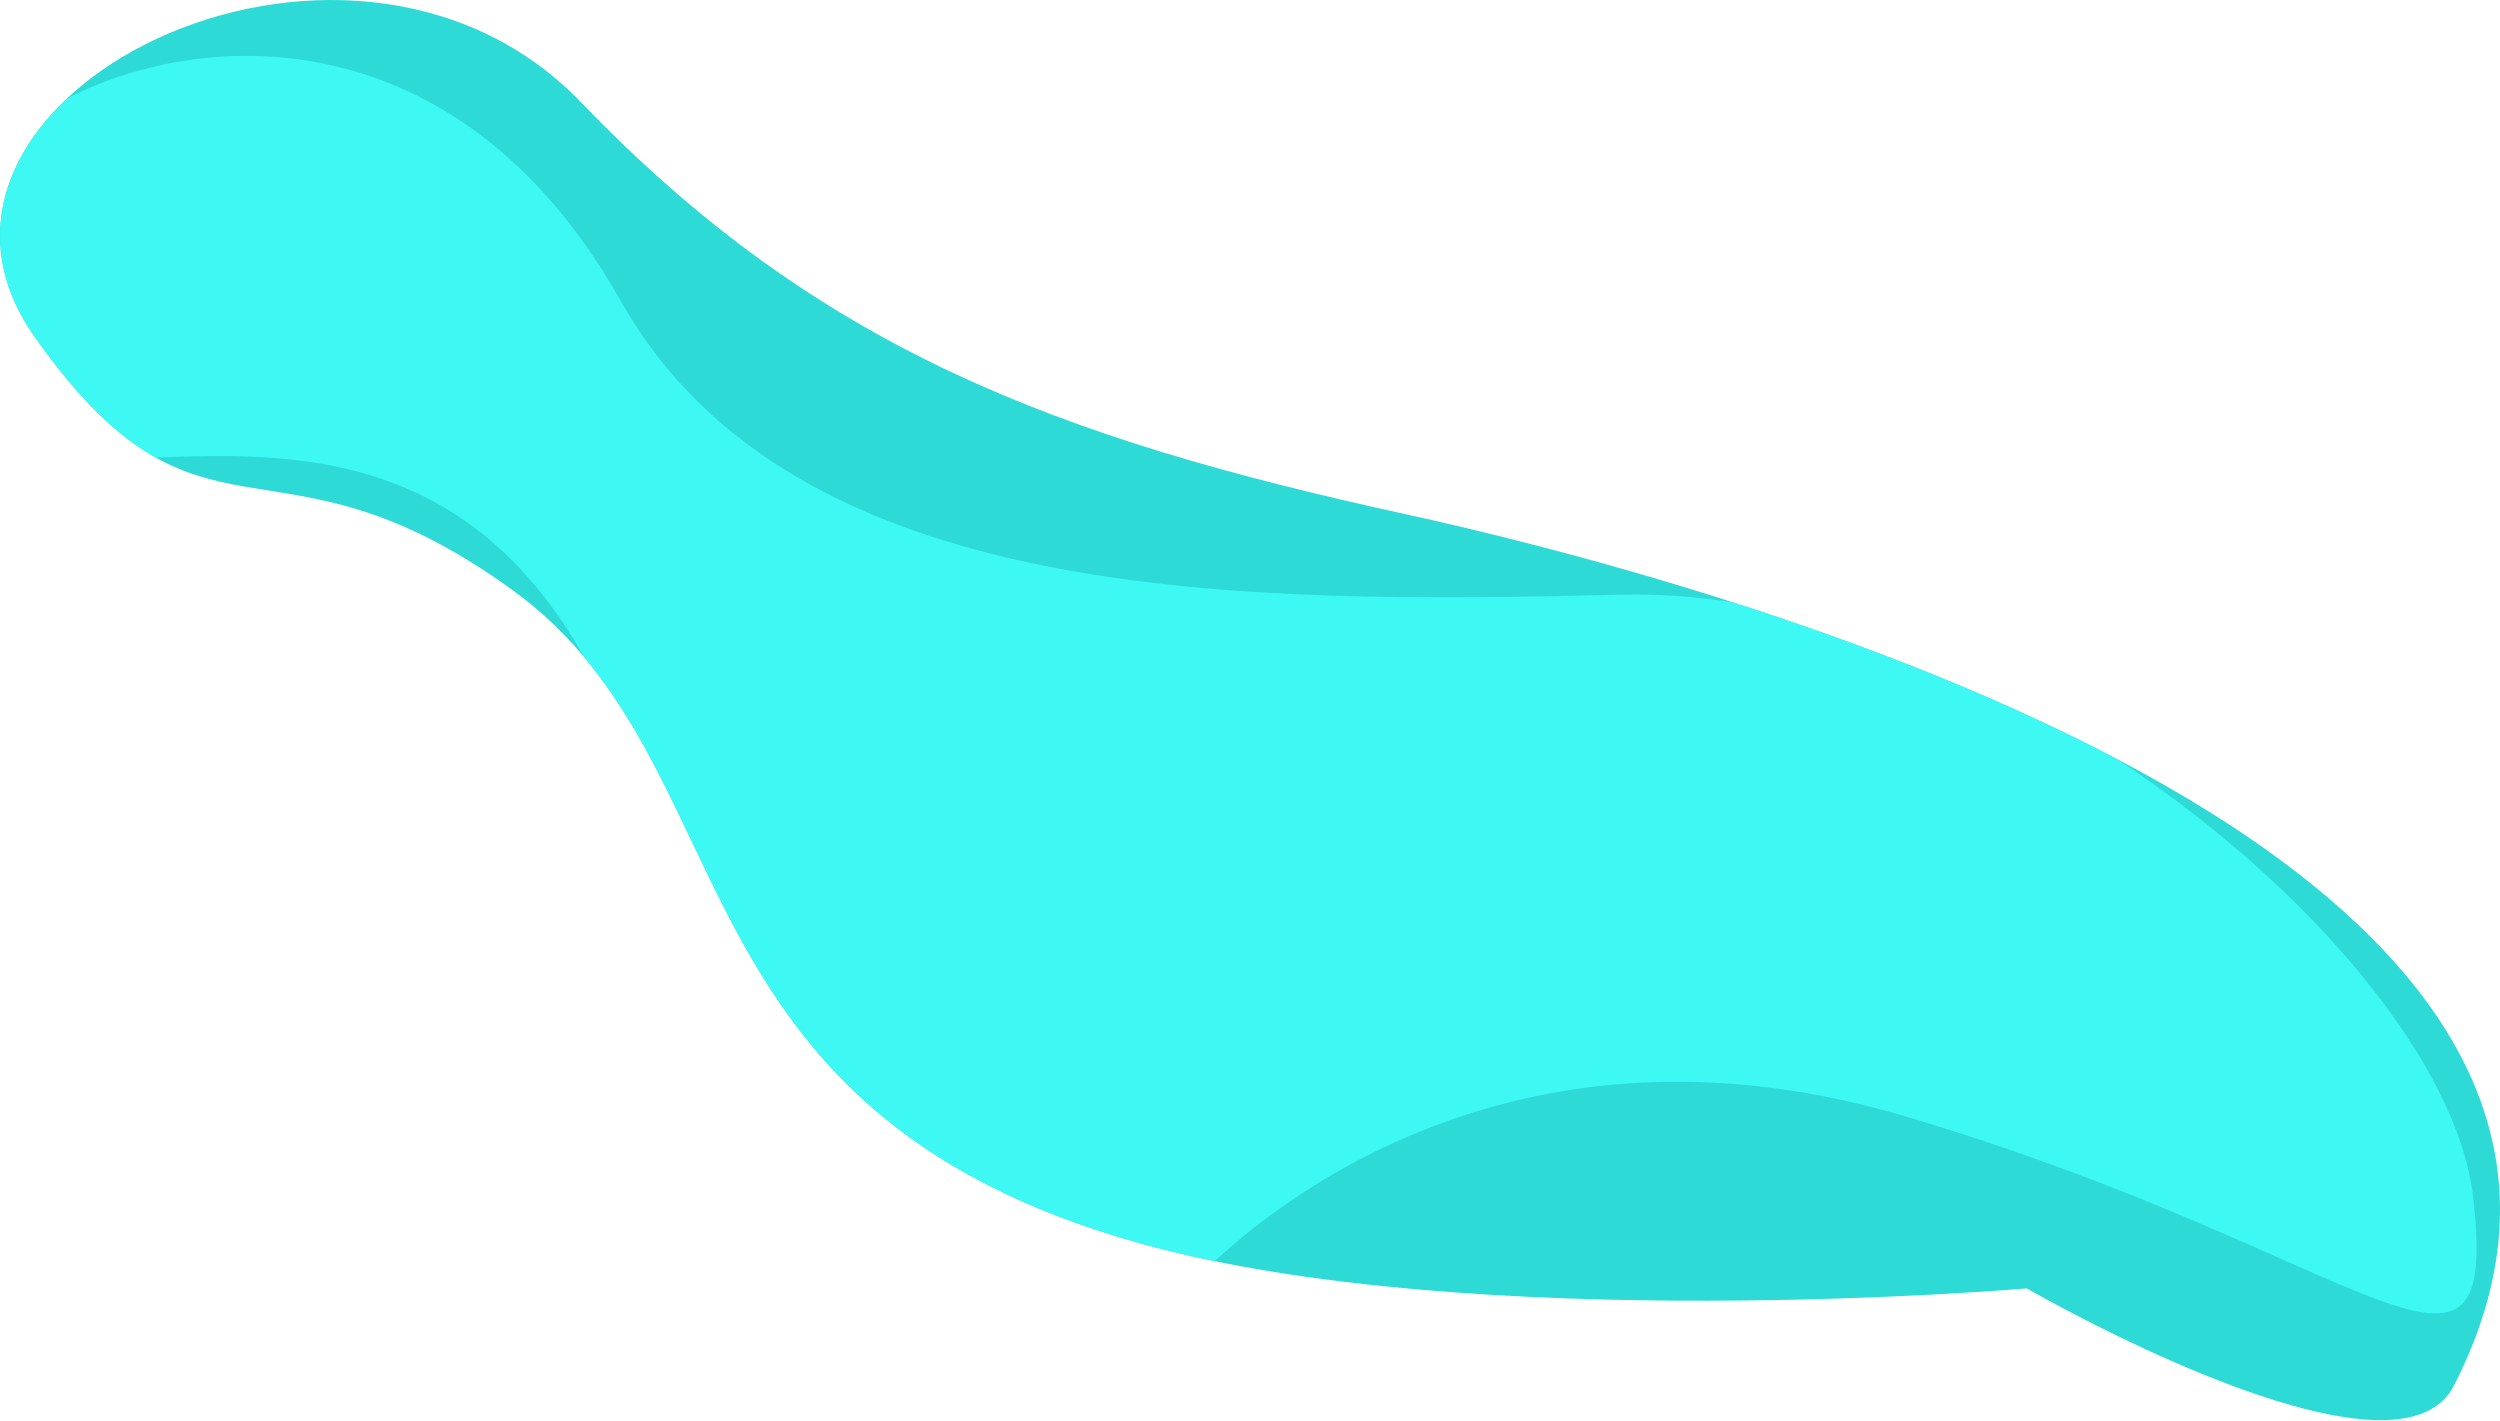
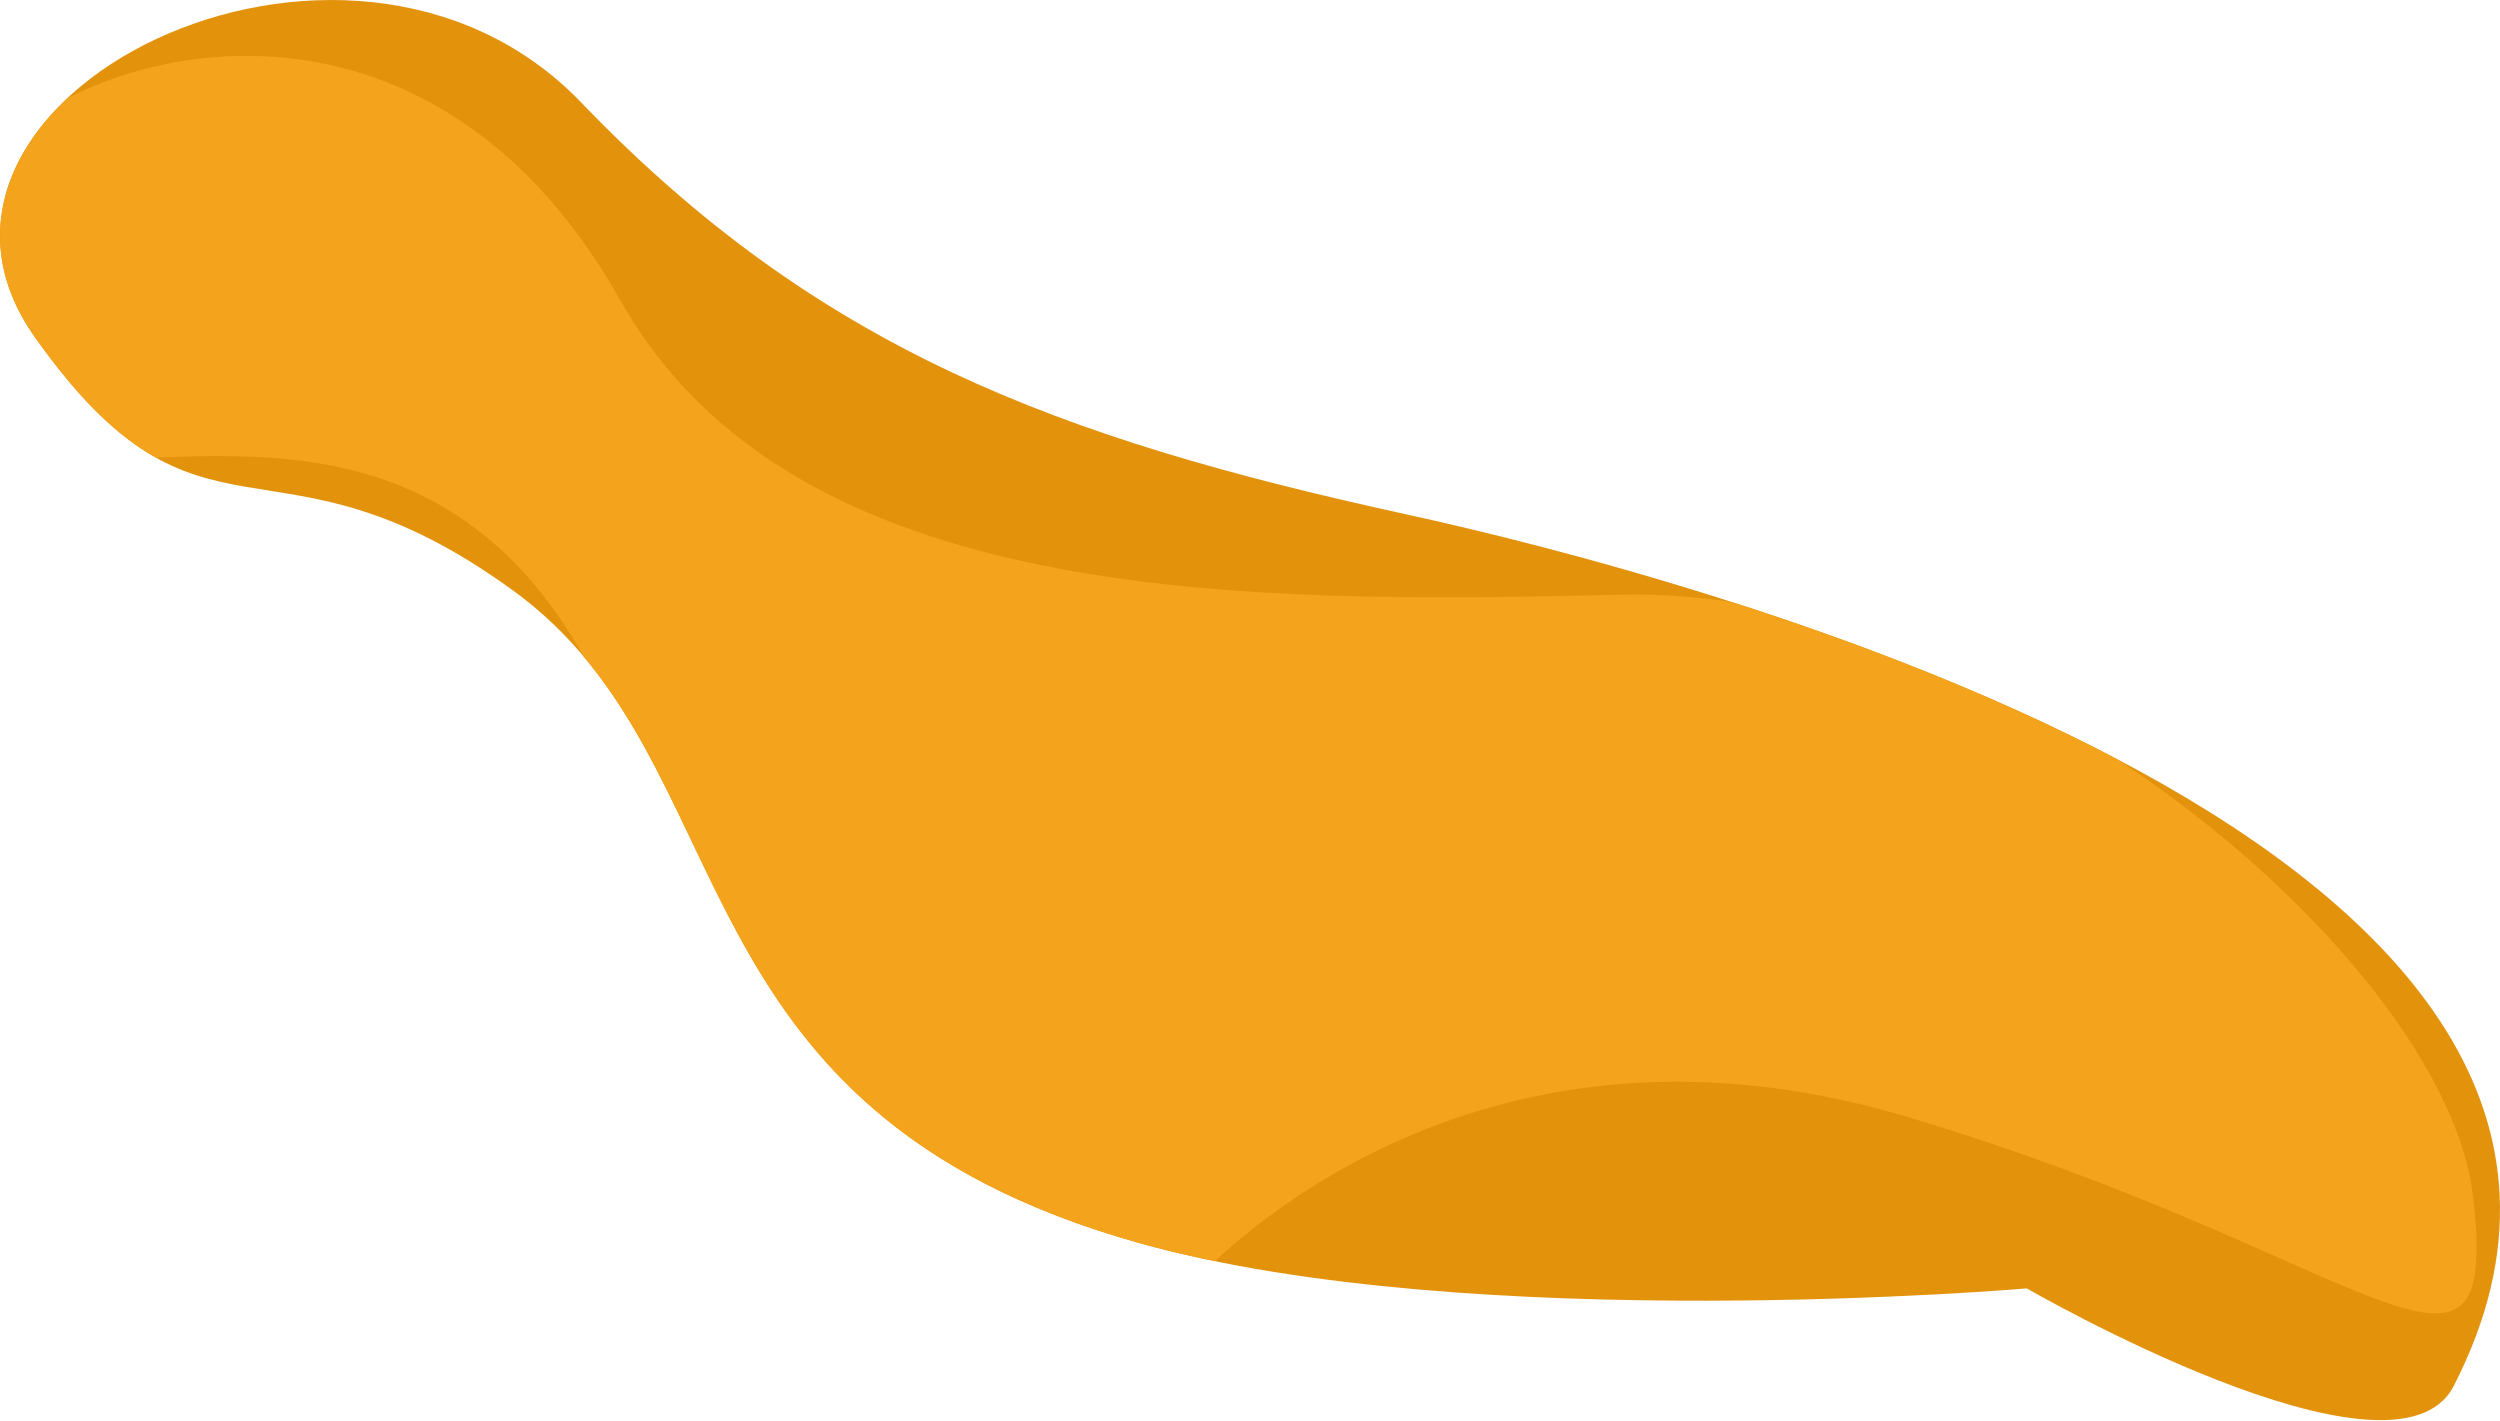
- <svg xmlns="http://www.w3.org/2000/svg" width="169" height="96">
-   <path d="M137.01 87.096s24.87 14.377 28.863 6.594c18.717-36.488-51.914-54.794-70.858-58.931-23.586-5.151-39.731-11.191-55.717-27.822C23.312-9.693-8.969 6.782 2.36 22.791 13.69 38.8 18.346 28.075 34.642 39.888c16.14 11.657 10.098 35.093 42.37 44.142 22.495 6.307 59.999 3.066 59.999 3.066z" fill="#2ddad6" />
-   <path d="M16.927 3.777C12.275 3.73 7.955 4.903 4.571 6.633-.066 10.975-1.801 16.91 2.36 22.79c3.1 4.38 5.7 6.752 8.175 8.138 9.032-.327 20.993-.655 28.953 13.5 10.397 12.412 9.03 31.61 37.524 39.6 1.63.457 3.346.86 5.113 1.222 5.704-5.284 21.916-17.15 46.724-9.77 31.35 9.325 40.197 21.604 38.335 5.44-1.045-9.064-10.973-20.962-24.007-29.557-8.365-4.41-17.64-7.946-26.066-10.65-2.525-.39-5.037-.574-7.508-.514-25.608.621-56.027.776-67.667-19.896C35.025 8.03 25.432 3.866 16.927 3.777z" fill="#3ef8f4" />
+ <svg xmlns="http://www.w3.org/2000/svg" width="169" height="96" version="1.1" id="svg6">
+   <defs id="defs10" />
+   <path d="M137.01 87.096s24.87 14.377 28.863 6.594c18.717-36.488-51.914-54.794-70.858-58.931-23.586-5.151-39.731-11.191-55.717-27.822C23.312-9.693-8.969 6.782 2.36 22.791 13.69 38.8 18.346 28.075 34.642 39.888c16.14 11.657 10.098 35.093 42.37 44.142 22.495 6.307 59.999 3.066 59.999 3.066z" fill="#2ddad6" id="path2" style="fill:#e3920c;fill-opacity:1" />
+   <path d="M16.927 3.777C12.275 3.73 7.955 4.903 4.571 6.633-.066 10.975-1.801 16.91 2.36 22.79c3.1 4.38 5.7 6.752 8.175 8.138 9.032-.327 20.993-.655 28.953 13.5 10.397 12.412 9.03 31.61 37.524 39.6 1.63.457 3.346.86 5.113 1.222 5.704-5.284 21.916-17.15 46.724-9.77 31.35 9.325 40.197 21.604 38.335 5.44-1.045-9.064-10.973-20.962-24.007-29.557-8.365-4.41-17.64-7.946-26.066-10.65-2.525-.39-5.037-.574-7.508-.514-25.608.621-56.027.776-67.667-19.896C35.025 8.03 25.432 3.866 16.927 3.777z" fill="#3ef8f4" id="path4" style="fill:#f4a31c;fill-opacity:1" />
</svg>
